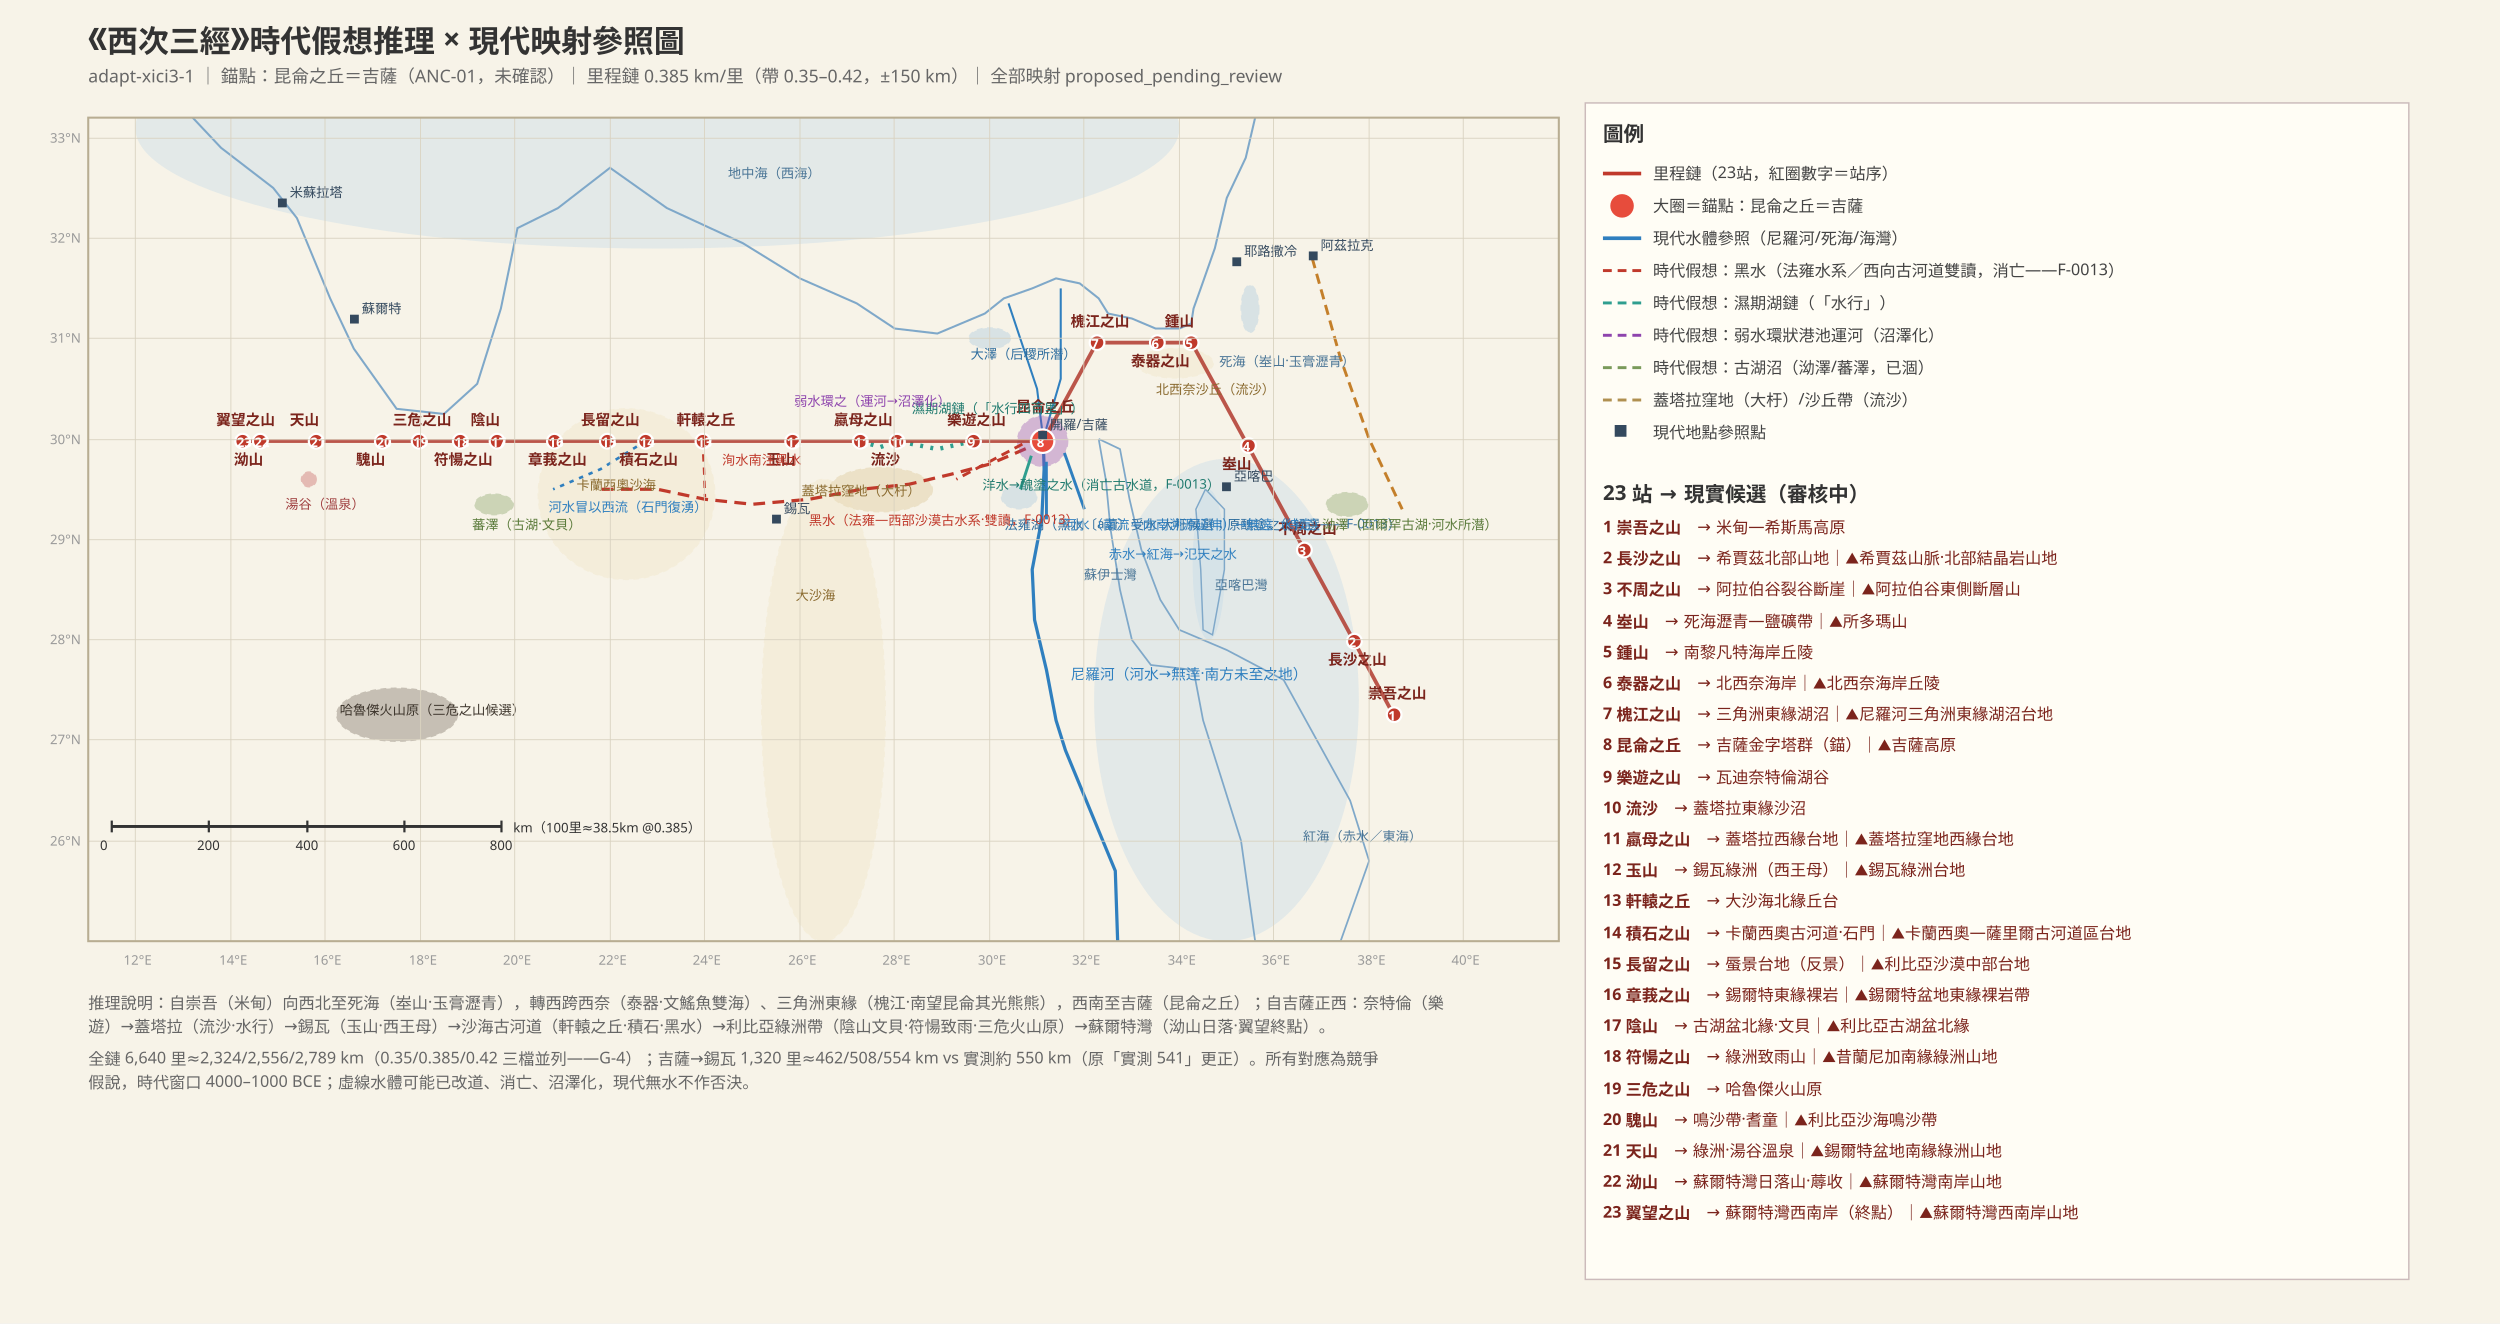
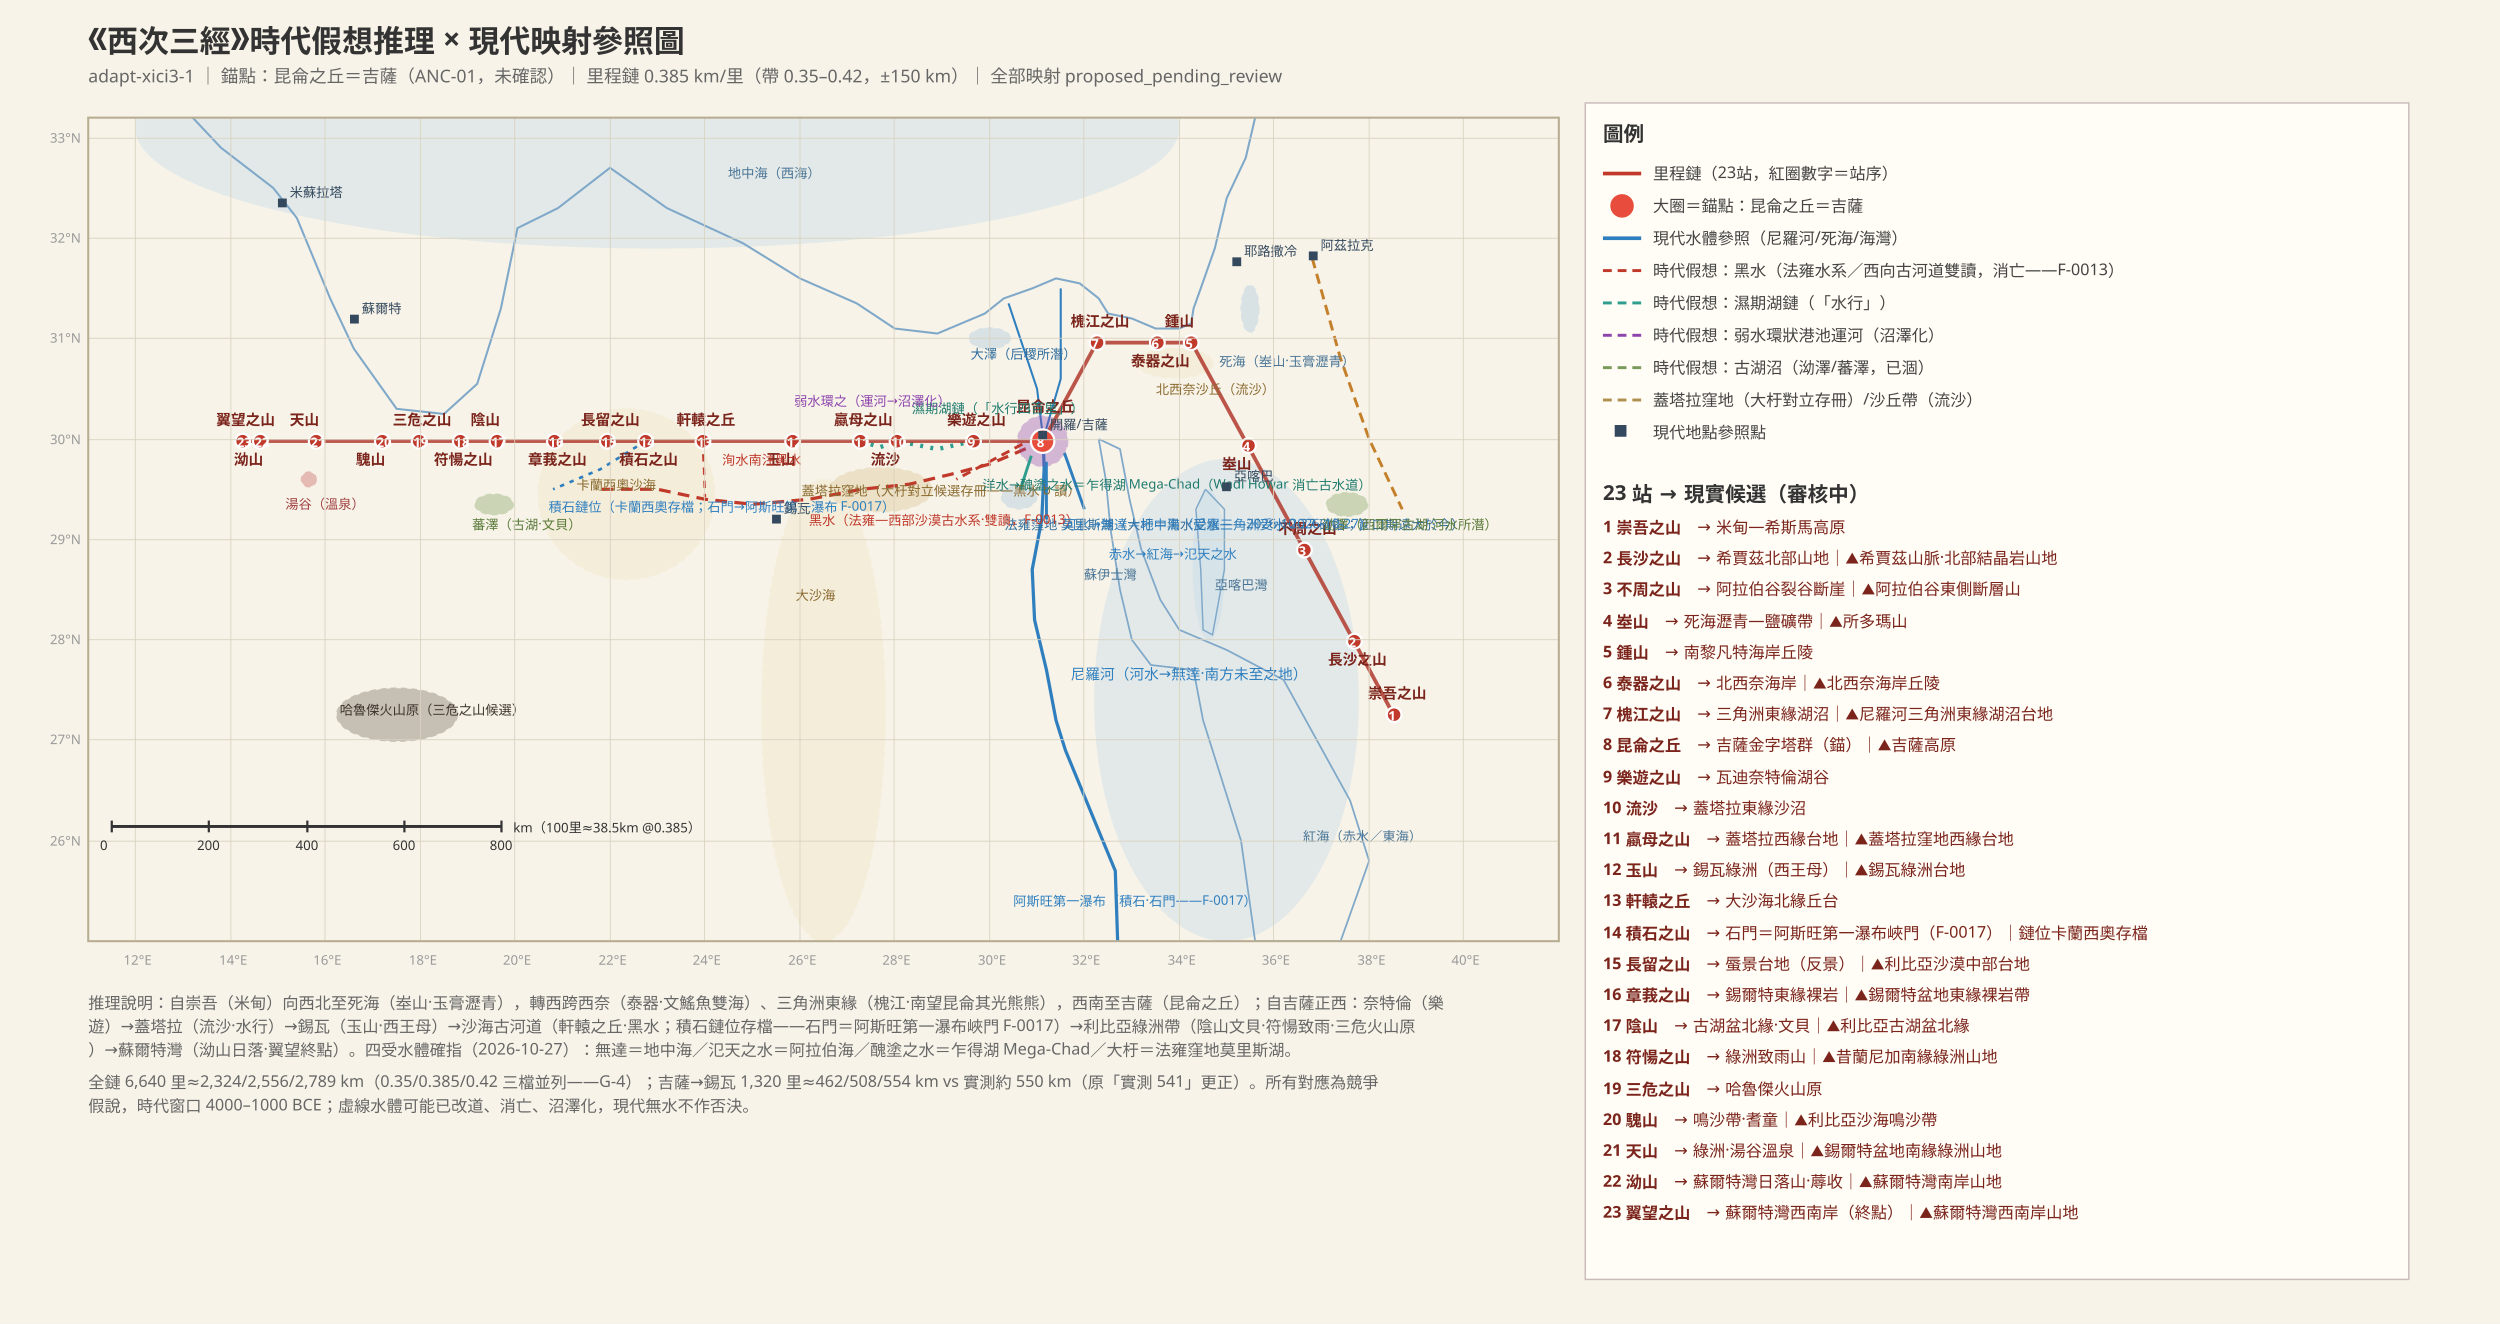
<svg xmlns="http://www.w3.org/2000/svg" width="1700" height="900" font-family="PingFang SC, Hiragino Sans GB, Microsoft YaHei, sans-serif">
  <rect width="1700" height="900" fill="#f7f3e8" />
  <defs>
    <marker id="arr" markerWidth="8" markerHeight="8" refX="7" refY="3" orient="auto">
      <path d="M0,0 L7,3 L0,6 Z" fill="#555" />
    </marker>
    <pattern id="sand" width="8" height="8" patternUnits="userSpaceOnUse">
      <rect width="8" height="8" fill="#efe3c0" />
      <circle cx="2" cy="2" r="0.8" fill="#d6b96a" />
      <circle cx="6" cy="6" r="0.8" fill="#d6b96a" />
    </pattern>
    <clipPath id="mapclip">
      <rect x="60" y="80" width="1000" height="560" />
    </clipPath>
  </defs>
  <text x="60" y="34" font-size="21" font-weight="bold" fill="#333">《西次三經》時代假想推理 × 現代映射參照圖</text>
  <text x="60" y="56" font-size="12" fill="#666">adapt-xici3-1 ｜ 錨點：昆侖之丘＝吉薩（ANC-01，未確認）｜ 里程鏈 0.385 km/里（帶 0.35–0.42，±150 km）｜ 全部映射 proposed_pending_review</text>
  <g clip-path="url(#mapclip)">
    <ellipse cx="447" cy="87" rx="355" ry="82" fill="#bcd6e8" opacity="0.35" />
    <polyline points="853.5,80.0 847.1,107.3 834.2,134.6 826.1,168.8 816.5,196.1 811.6,209.8 810.0,220.0 801.9,223.4 785.8,223.4 769.7,216.6 753.5,213.2 747.1,202.9 734.2,192.7 718.1,189.3 701.9,196.1 682.6,202.9 669.7,213.2 637.4,226.8 608.4,223.4 582.6,206.3 543.9,189.3 505.2,165.4 453.5,141.5 414.8,114.1 379.4,141.5 351.9,155.1 340.6,209.8 324.5,261.0 301.9,281.5 269.7,278.0 240.6,237.1 224.5,202.9 201.9,148.3 185.8,127.8 150.3,100.5 131.0,80.0" fill="none" stroke="#7fa8c9" stroke-width="1.4" />
    <ellipse cx="834" cy="476" rx="90" ry="164" fill="#bcd6e8" opacity="0.35" />
    <polyline points="747.1,298.5 751.9,325.9 755.2,360.0 761.6,401.0 769.7,435.1 782.6,452.2 811.6,455.6 818.1,489.8 831.0,530.7 843.9,571.7 853.5,640.0 911.6,640.0 931.0,585.4 918.1,544.4 895.5,503.4 872.9,462.4 834.2,442.0 801.9,428.3 789.0,407.8 776.1,373.7 768.1,339.5 761.6,305.4 747.1,298.5" fill="none" stroke="#7fa8c9" stroke-width="1.2" />
    <ellipse cx="822" cy="384" rx="11" ry="51" fill="#bcd6e8" opacity="0.35" />
    <polyline points="819.7,332.7 832.6,346.3 832.6,387.3 824.5,431.7 818.1,428.3 816.5,387.3 813.2,346.3 819.7,332.7" fill="none" stroke="#7fa8c9" stroke-width="1.0" />
    <polyline points="760.0,640.0 758.4,592.2 747.1,564.9 724.5,510.2 718.1,489.8 711.6,455.6 703.5,421.5 701.9,387.3 708.4,353.2 710.0,319.0 709.4,298.5" fill="none" stroke="#2f7fbf" stroke-width="2.2" />
    <text x="728" y="462" font-size="10" fill="#2f7fbf">尼羅河（河水→無逹·南方未至之地）</text>
    <polyline points="709.4,298.5 705.2,264.4 685.8,206.3" fill="none" stroke="#2f7fbf" stroke-width="1.4" />
    <polyline points="709.4,298.5 721.3,257.6 721.3,196.1" fill="none" stroke="#2f7fbf" stroke-width="1.4" />
    <ellipse cx="850" cy="210" rx="6" ry="16" fill="#9dc2dd" opacity="0.35" stroke="#9dc2dd" stroke-dasharray="4 3" />
    <ellipse cx="693" cy="338" rx="12" ry="8" fill="#9dc2dd" opacity="0.35" stroke="#9dc2dd" stroke-dasharray="4 3" />
    <ellipse cx="599" cy="333" rx="35" ry="15" fill="#d6c08a" opacity="0.35" stroke="#d6c08a" stroke-dasharray="4 3" />
    <ellipse cx="560" cy="483" rx="42" ry="157" fill="#efe3c0" opacity="0.35" stroke="#efe3c0" stroke-dasharray="4 3" />
    <ellipse cx="426" cy="336" rx="60" ry="58" fill="#efe3c0" opacity="0.35" stroke="#efe3c0" stroke-dasharray="4 3" />
    <ellipse cx="799" cy="247" rx="26" ry="10" fill="#efe3c0" opacity="0.35" stroke="#efe3c0" stroke-dasharray="4 3" />
    <ellipse cx="270" cy="486" rx="41" ry="18" fill="#6b5f52" opacity="0.35" stroke="#6b5f52" stroke-dasharray="4 3" />
    <polyline points="892.3,175.6 911.6,243.9 931.0,298.5 953.5,346.3" fill="none" stroke="#c47f2a" stroke-width="2.0" stroke-dasharray="7 4" />
    <ellipse cx="916" cy="343" rx="14" ry="8" fill="#7a9a5a" opacity="0.35" stroke="#7a9a5a" stroke-dasharray="4 3" />
    <polyline points="709.4,299.9 689.0,308.8 672.9,315.6 647.1,322.4 618.1,329.3 585.8,332.7 550.3,339.5 511.6,342.9 479.4,339.5 447.1,332.7 408.4,332.7" fill="none" stroke="#c0392b" stroke-width="2.2" stroke-dasharray="8 5" />
    <polyline points="477.7,299.9 478.7,319.0 479.4,338.1" fill="none" stroke="#c0392b" stroke-width="1.6" stroke-dasharray="5 4" />
    <polyline points="439.0,299.9 408.4,319.0 376.1,332.7" fill="none" stroke="#2f7fbf" stroke-width="1.8" stroke-dasharray="3 4" />
    <polyline points="661.9,299.9 637.4,305.4 610.3,299.9 598.7,304.0 584.5,299.9" fill="none" stroke="#2f9e8f" stroke-width="3.0" stroke-dasharray="2 5" />
    <ellipse cx="336" cy="343" rx="13" ry="7" fill="#7a9a5a" opacity="0.35" stroke="#7a9a5a" stroke-dasharray="4 3" />
    <ellipse cx="210" cy="326" rx="5" ry="5" fill="#c05050" opacity="0.35" stroke="#c05050" stroke-dasharray="4 3" />
    <ellipse cx="673" cy="230" rx="14" ry="7" fill="#9dc2dd" opacity="0.35" stroke="#9dc2dd" stroke-dasharray="4 3" />
    <ellipse cx="709" cy="300" rx="17" ry="17" fill="#8e44ad" opacity="0.35" stroke="#8e44ad" stroke-dasharray="4 3" />
    <polyline points="723.8,308.0 737.4,346.3" fill="none" stroke="#2f7fbf" stroke-width="2.0" />
    <polyline points="701.3,309.9 693.9,332.7" fill="none" stroke="#2f9e8f" stroke-width="2.0" />
    <polyline points="695.2,302.0 650.3,325.9" fill="none" stroke="#c0392b" stroke-width="2.0" stroke-dasharray="6 4" />
    <polyline points="711.5,314.0 711.6,353.2" fill="none" stroke="#2f7fbf" stroke-width="2.0" />
    <polyline points="947.7,486.3 920.6,435.8 886.8,373.7 848.7,303.3 810.3,233.0 787.1,233.0 745.8,233.0 709.4,299.9 661.9,299.9 610.3,299.9 584.5,299.9 539.4,299.9 477.7,299.9 439.0,299.9 413.2,299.9 377.1,299.9 338.4,299.9 312.6,299.9 284.5,299.9 260.0,299.9 214.8,299.9 177.4,299.9 164.5,299.9" fill="none" stroke="#b03a2e" stroke-width="2.6" opacity="0.85" />
    <circle cx="948" cy="486" r="5" fill="#c0392b" stroke="#fff" stroke-width="1.5" />
    <text x="944" y="490" font-size="9" fill="#fff" font-weight="bold">1</text>
    <text x="930" y="475" font-size="10" fill="#7b241c" font-weight="bold">崇吾之山</text>
    <circle cx="921" cy="436" r="5" fill="#c0392b" stroke="#fff" stroke-width="1.5" />
    <text x="917" y="440" font-size="9" fill="#fff" font-weight="bold">2</text>
    <text x="903" y="452" font-size="10" fill="#7b241c" font-weight="bold">長沙之山</text>
    <circle cx="887" cy="374" r="5" fill="#c0392b" stroke="#fff" stroke-width="1.5" />
    <text x="883" y="378" font-size="9" fill="#fff" font-weight="bold">3</text>
    <text x="869" y="363" font-size="10" fill="#7b241c" font-weight="bold">不周之山</text>
    <circle cx="849" cy="303" r="5" fill="#c0392b" stroke="#fff" stroke-width="1.5" />
    <text x="845" y="307" font-size="9" fill="#fff" font-weight="bold">4</text>
    <text x="831" y="319" font-size="10" fill="#7b241c" font-weight="bold">峚山</text>
    <circle cx="810" cy="233" r="5" fill="#c0392b" stroke="#fff" stroke-width="1.5" />
    <text x="806" y="237" font-size="9" fill="#fff" font-weight="bold">5</text>
    <text x="792" y="222" font-size="10" fill="#7b241c" font-weight="bold">鍾山</text>
    <circle cx="787" cy="233" r="5" fill="#c0392b" stroke="#fff" stroke-width="1.5" />
    <text x="783" y="237" font-size="9" fill="#fff" font-weight="bold">6</text>
    <text x="769" y="249" font-size="10" fill="#7b241c" font-weight="bold">泰器之山</text>
    <circle cx="746" cy="233" r="5" fill="#c0392b" stroke="#fff" stroke-width="1.5" />
    <text x="742" y="237" font-size="9" fill="#fff" font-weight="bold">7</text>
    <text x="728" y="222" font-size="10" fill="#7b241c" font-weight="bold">槐江之山</text>
    <circle cx="709" cy="300" r="8" fill="#e74c3c" stroke="#fff" stroke-width="1.5" />
    <text x="705" y="304" font-size="9" fill="#fff" font-weight="bold">8</text>
    <text x="691" y="280" font-size="10" fill="#7b241c" font-weight="bold">昆侖之丘</text>
    <circle cx="662" cy="300" r="5" fill="#c0392b" stroke="#fff" stroke-width="1.5" />
    <text x="658" y="304" font-size="9" fill="#fff" font-weight="bold">9</text>
    <text x="644" y="289" font-size="10" fill="#7b241c" font-weight="bold">樂遊之山</text>
    <circle cx="610" cy="300" r="5" fill="#c0392b" stroke="#fff" stroke-width="1.5" />
    <text x="606" y="304" font-size="9" fill="#fff" font-weight="bold">10</text>
    <text x="592" y="316" font-size="10" fill="#7b241c" font-weight="bold">流沙</text>
    <circle cx="585" cy="300" r="5" fill="#c0392b" stroke="#fff" stroke-width="1.5" />
    <text x="581" y="304" font-size="9" fill="#fff" font-weight="bold">11</text>
    <text x="567" y="289" font-size="10" fill="#7b241c" font-weight="bold">蠃母之山</text>
    <circle cx="539" cy="300" r="5" fill="#c0392b" stroke="#fff" stroke-width="1.5" />
    <text x="535" y="304" font-size="9" fill="#fff" font-weight="bold">12</text>
    <text x="521" y="316" font-size="10" fill="#7b241c" font-weight="bold">玉山</text>
    <circle cx="478" cy="300" r="5" fill="#c0392b" stroke="#fff" stroke-width="1.5" />
    <text x="474" y="304" font-size="9" fill="#fff" font-weight="bold">13</text>
    <text x="460" y="289" font-size="10" fill="#7b241c" font-weight="bold">軒轅之丘</text>
    <circle cx="439" cy="300" r="5" fill="#c0392b" stroke="#fff" stroke-width="1.5" />
    <text x="435" y="304" font-size="9" fill="#fff" font-weight="bold">14</text>
    <text x="421" y="316" font-size="10" fill="#7b241c" font-weight="bold">積石之山</text>
    <circle cx="413" cy="300" r="5" fill="#c0392b" stroke="#fff" stroke-width="1.5" />
    <text x="409" y="304" font-size="9" fill="#fff" font-weight="bold">15</text>
    <text x="395" y="289" font-size="10" fill="#7b241c" font-weight="bold">長留之山</text>
    <circle cx="377" cy="300" r="5" fill="#c0392b" stroke="#fff" stroke-width="1.5" />
    <text x="373" y="304" font-size="9" fill="#fff" font-weight="bold">16</text>
    <text x="359" y="316" font-size="10" fill="#7b241c" font-weight="bold">章莪之山</text>
    <circle cx="338" cy="300" r="5" fill="#c0392b" stroke="#fff" stroke-width="1.5" />
    <text x="334" y="304" font-size="9" fill="#fff" font-weight="bold">17</text>
    <text x="320" y="289" font-size="10" fill="#7b241c" font-weight="bold">陰山</text>
    <circle cx="313" cy="300" r="5" fill="#c0392b" stroke="#fff" stroke-width="1.5" />
    <text x="309" y="304" font-size="9" fill="#fff" font-weight="bold">18</text>
    <text x="295" y="316" font-size="10" fill="#7b241c" font-weight="bold">符愓之山</text>
    <circle cx="285" cy="300" r="5" fill="#c0392b" stroke="#fff" stroke-width="1.5" />
    <text x="281" y="304" font-size="9" fill="#fff" font-weight="bold">19</text>
    <text x="267" y="289" font-size="10" fill="#7b241c" font-weight="bold">三危之山</text>
    <circle cx="260" cy="300" r="5" fill="#c0392b" stroke="#fff" stroke-width="1.5" />
    <text x="256" y="304" font-size="9" fill="#fff" font-weight="bold">20</text>
    <text x="242" y="316" font-size="10" fill="#7b241c" font-weight="bold">騩山</text>
    <circle cx="215" cy="300" r="5" fill="#c0392b" stroke="#fff" stroke-width="1.5" />
    <text x="211" y="304" font-size="9" fill="#fff" font-weight="bold">21</text>
    <text x="197" y="289" font-size="10" fill="#7b241c" font-weight="bold">天山</text>
    <circle cx="177" cy="300" r="5" fill="#c0392b" stroke="#fff" stroke-width="1.5" />
    <text x="173" y="304" font-size="9" fill="#fff" font-weight="bold">22</text>
    <text x="159" y="316" font-size="10" fill="#7b241c" font-weight="bold">泑山</text>
    <circle cx="165" cy="300" r="5" fill="#c0392b" stroke="#fff" stroke-width="1.5" />
    <text x="161" y="304" font-size="9" fill="#fff" font-weight="bold">23</text>
    <text x="147" y="289" font-size="10" fill="#7b241c" font-weight="bold">翼望之山</text>
    <text x="495" y="121" font-size="9" fill="#4a7596">地中海（西海）</text>
    <text x="886" y="572" font-size="9" fill="#4a7596">紅海（赤水／東海）</text>
    <text x="737" y="394" font-size="9" fill="#4a7596">蘇伊士灣</text>
    <text x="826" y="401" font-size="9" fill="#4a7596">亞喀巴灣</text>
    <text x="829" y="249" font-size="9" fill="#4a7596">死海（峚山·玉膏瀝青）</text>
-     <text x="683" y="360" font-size="9" fill="#2f6d9e">法雍湖（黑水〔a讀〕受水·大杅候選；原醜塗之水候選——F-0013）</text>
-     <text x="545" y="337" font-size="9" fill="#8a6a2f">蓋塔拉窪地（大杅）</text>
+     <text x="683" y="360" font-size="9" fill="#2f6d9e">法雍窪地·莫里斯湖（大杅＝黑水受水——2026-10-27 確指；窗口期遠大於今）</text>
+     <text x="545" y="337" font-size="9" fill="#8a6a2f">蓋塔拉窪地（大杅對立候選存冊——黑水 b 讀）</text>
    <text x="541" y="408" font-size="9" fill="#8a6a2f">大沙海</text>
    <text x="392" y="333" font-size="9" fill="#8a6a2f">卡蘭西奧沙海</text>
    <text x="786" y="268" font-size="9" fill="#8a6a2f">北西奈沙丘（流沙）</text>
    <text x="231" y="486" font-size="9" fill="#3d352c">哈魯傑火山原（三危之山候選）</text>
    <text x="899" y="360" font-size="9" fill="#5a7a3a">泑澤（西爾罕古湖·河水所潛）</text>
    <text x="550" y="357" font-size="9" fill="#c0392b">黑水（法雍—西部沙漠古水系·雙讀，F-0013）</text>
    <text x="491" y="316" font-size="9" fill="#c0392b">洵水南注黑水</text>
-     <text x="373" y="348" font-size="9" fill="#2f7fbf">河水冒以西流（石門復湧）</text>
+     <text x="373" y="348" font-size="9" fill="#2f7fbf">積石鏈位（卡蘭西奧存檔；石門→阿斯旺第一瀑布 F-0017）</text>
    <text x="620" y="281" font-size="9" fill="#1f7a6e">濕期湖鏈（「水行四百里」）</text>
    <text x="321" y="360" font-size="9" fill="#5a7a3a">蕃澤（古湖·文貝）</text>
    <text x="194" y="346" font-size="9" fill="#a04040">湯谷（溫泉）</text>
    <text x="660" y="244" font-size="9" fill="#2f6d9e">大澤（后稷所潛）</text>
    <text x="540" y="276" font-size="9" fill="#8e44ad">弱水環之（運河→沼澤化）</text>
    <text x="754" y="380" font-size="9" fill="#2f7fbf">赤水→紅海→氾天之水</text>
-     <text x="668" y="333" font-size="9" fill="#1f7a6e">洋水→醜塗之水（消亡古水道，F-0013）</text>
-     <text x="723" y="360" font-size="9" fill="#2f7fbf">河水（南流＝向南溯源延伸）→無逹（待定）</text>
+     <text x="668" y="333" font-size="9" fill="#1f7a6e">洋水→醜塗之水＝乍得湖 Mega-Chad（Wadi Howar 消亡古水道）</text>
+     <text x="723" y="360" font-size="9" fill="#2f7fbf">河水→無達＝地中海（尼羅三角洲受水·2026-10-27）</text>
+     <text x="689" y="616" font-size="9" fill="#2f7fbf">阿斯旺第一瀑布（積石·石門——F-0017）</text>
    <rect x="706" y="293" width="6" height="6" fill="#34495e" />
    <text x="714" y="292" font-size="9" fill="#34495e">開羅/吉薩</text>
    <rect x="525" y="350" width="6" height="6" fill="#34495e" />
    <text x="533" y="349" font-size="9" fill="#34495e">錫瓦</text>
    <rect x="838" y="175" width="6" height="6" fill="#34495e" />
    <text x="846" y="174" font-size="9" fill="#34495e">耶路撒冷</text>
    <rect x="831" y="328" width="6" height="6" fill="#34495e" />
    <text x="839" y="327" font-size="9" fill="#34495e">亞喀巴</text>
    <rect x="238" y="214" width="6" height="6" fill="#34495e" />
    <text x="246" y="213" font-size="9" fill="#34495e">蘇爾特</text>
    <rect x="890" y="171" width="6" height="6" fill="#34495e" />
    <text x="898" y="170" font-size="9" fill="#34495e">阿茲拉克</text>
    <rect x="189" y="135" width="6" height="6" fill="#34495e" />
    <text x="197" y="134" font-size="9" fill="#34495e">米蘇拉塔</text>
  </g>
  <line x1="92" y1="640" x2="92" y2="80" stroke="#d9d2c0" stroke-width="0.6" />
  <text x="84" y="656" font-size="9" fill="#999">12°E</text>
  <line x1="157" y1="640" x2="157" y2="80" stroke="#d9d2c0" stroke-width="0.6" />
  <text x="149" y="656" font-size="9" fill="#999">14°E</text>
  <line x1="221" y1="640" x2="221" y2="80" stroke="#d9d2c0" stroke-width="0.6" />
  <text x="213" y="656" font-size="9" fill="#999">16°E</text>
  <line x1="286" y1="640" x2="286" y2="80" stroke="#d9d2c0" stroke-width="0.6" />
  <text x="278" y="656" font-size="9" fill="#999">18°E</text>
  <line x1="350" y1="640" x2="350" y2="80" stroke="#d9d2c0" stroke-width="0.6" />
  <text x="342" y="656" font-size="9" fill="#999">20°E</text>
  <line x1="415" y1="640" x2="415" y2="80" stroke="#d9d2c0" stroke-width="0.6" />
  <text x="407" y="656" font-size="9" fill="#999">22°E</text>
  <line x1="479" y1="640" x2="479" y2="80" stroke="#d9d2c0" stroke-width="0.6" />
  <text x="471" y="656" font-size="9" fill="#999">24°E</text>
  <line x1="544" y1="640" x2="544" y2="80" stroke="#d9d2c0" stroke-width="0.6" />
  <text x="536" y="656" font-size="9" fill="#999">26°E</text>
  <line x1="608" y1="640" x2="608" y2="80" stroke="#d9d2c0" stroke-width="0.6" />
  <text x="600" y="656" font-size="9" fill="#999">28°E</text>
  <line x1="673" y1="640" x2="673" y2="80" stroke="#d9d2c0" stroke-width="0.6" />
  <text x="665" y="656" font-size="9" fill="#999">30°E</text>
  <line x1="737" y1="640" x2="737" y2="80" stroke="#d9d2c0" stroke-width="0.6" />
  <text x="729" y="656" font-size="9" fill="#999">32°E</text>
  <line x1="802" y1="640" x2="802" y2="80" stroke="#d9d2c0" stroke-width="0.6" />
  <text x="794" y="656" font-size="9" fill="#999">34°E</text>
  <line x1="866" y1="640" x2="866" y2="80" stroke="#d9d2c0" stroke-width="0.6" />
  <text x="858" y="656" font-size="9" fill="#999">36°E</text>
  <line x1="931" y1="640" x2="931" y2="80" stroke="#d9d2c0" stroke-width="0.6" />
  <text x="923" y="656" font-size="9" fill="#999">38°E</text>
  <line x1="995" y1="640" x2="995" y2="80" stroke="#d9d2c0" stroke-width="0.6" />
  <text x="987" y="656" font-size="9" fill="#999">40°E</text>
  <line x1="60" y1="572" x2="1060" y2="572" stroke="#d9d2c0" stroke-width="0.6" />
  <text x="34" y="575" font-size="9" fill="#999">26°N</text>
  <line x1="60" y1="503" x2="1060" y2="503" stroke="#d9d2c0" stroke-width="0.6" />
  <text x="34" y="506" font-size="9" fill="#999">27°N</text>
  <line x1="60" y1="435" x2="1060" y2="435" stroke="#d9d2c0" stroke-width="0.6" />
  <text x="34" y="438" font-size="9" fill="#999">28°N</text>
  <line x1="60" y1="367" x2="1060" y2="367" stroke="#d9d2c0" stroke-width="0.6" />
  <text x="34" y="370" font-size="9" fill="#999">29°N</text>
  <line x1="60" y1="299" x2="1060" y2="299" stroke="#d9d2c0" stroke-width="0.6" />
  <text x="34" y="302" font-size="9" fill="#999">30°N</text>
  <line x1="60" y1="230" x2="1060" y2="230" stroke="#d9d2c0" stroke-width="0.6" />
  <text x="34" y="233" font-size="9" fill="#999">31°N</text>
  <line x1="60" y1="162" x2="1060" y2="162" stroke="#d9d2c0" stroke-width="0.6" />
  <text x="34" y="165" font-size="9" fill="#999">32°N</text>
  <line x1="60" y1="94" x2="1060" y2="94" stroke="#d9d2c0" stroke-width="0.6" />
  <text x="34" y="97" font-size="9" fill="#999">33°N</text>
  <rect x="60" y="80" width="1000" height="560" fill="none" stroke="#b8ad92" stroke-width="1.4" />
  <line x1="76" y1="562" x2="341" y2="562" stroke="#333" stroke-width="2" />
  <line x1="76" y1="558" x2="76" y2="566" stroke="#333" stroke-width="1.5" />
  <text x="68" y="578" font-size="9" fill="#333">0</text>
  <line x1="142" y1="558" x2="142" y2="566" stroke="#333" stroke-width="1.5" />
  <text x="134" y="578" font-size="9" fill="#333">200</text>
  <line x1="209" y1="558" x2="209" y2="566" stroke="#333" stroke-width="1.5" />
  <text x="201" y="578" font-size="9" fill="#333">400</text>
  <line x1="275" y1="558" x2="275" y2="566" stroke="#333" stroke-width="1.5" />
  <text x="267" y="578" font-size="9" fill="#333">600</text>
  <line x1="341" y1="558" x2="341" y2="566" stroke="#333" stroke-width="1.5" />
  <text x="333" y="578" font-size="9" fill="#333">800</text>
  <text x="349" y="566" font-size="9" fill="#333">km（100里≈38.5km @0.385）</text>
  <rect x="1078" y="70" width="560" height="800" fill="#fffdf5" stroke="#cbb" />
  <text x="1090" y="96" font-size="14" font-weight="bold" fill="#333">圖例</text>
  <line x1="1090" y1="118" x2="1116" y2="118" stroke="#c0392b" stroke-width="2.5" />
  <text x="1124" y="122" font-size="11" fill="#444">里程鏈（23站，紅圈數字＝站序）</text>
  <circle cx="1103" cy="140" r="8" fill="#e74c3c" />
  <text x="1124" y="144" font-size="11" fill="#444">大圈＝錨點：昆侖之丘＝吉薩</text>
  <line x1="1090" y1="162" x2="1116" y2="162" stroke="#2f7fbf" stroke-width="2.5" />
  <text x="1124" y="166" font-size="11" fill="#444">現代水體參照（尼羅河/死海/海灣）</text>
  <line x1="1090" y1="184" x2="1116" y2="184" stroke="#c0392b" stroke-width="2" stroke-dasharray="6 4" />
  <text x="1124" y="188" font-size="11" fill="#444">時代假想：黑水（法雍水系／西向古河道雙讀，消亡——F-0013）</text>
  <line x1="1090" y1="206" x2="1116" y2="206" stroke="#2f9e8f" stroke-width="2" stroke-dasharray="6 4" />
  <text x="1124" y="210" font-size="11" fill="#444">時代假想：濕期湖鏈（「水行」）</text>
  <line x1="1090" y1="228" x2="1116" y2="228" stroke="#8e44ad" stroke-width="2" stroke-dasharray="6 4" />
  <text x="1124" y="232" font-size="11" fill="#444">時代假想：弱水環狀港池運河（沼澤化）</text>
  <line x1="1090" y1="250" x2="1116" y2="250" stroke="#7a9a5a" stroke-width="2" stroke-dasharray="6 4" />
  <text x="1124" y="254" font-size="11" fill="#444">時代假想：古湖沼（泑澤/蕃澤，已涸）</text>
  <line x1="1090" y1="272" x2="1116" y2="272" stroke="#b09050" stroke-width="2" stroke-dasharray="6 4" />
-   <text x="1124" y="276" font-size="11" fill="#444">蓋塔拉窪地（大杅）/沙丘帶（流沙）</text>
+   <text x="1124" y="276" font-size="11" fill="#444">蓋塔拉窪地（大杅對立存冊）/沙丘帶（流沙）</text>
  <rect x="1098" y="289" width="8" height="8" fill="#34495e" />
  <text x="1124" y="298" font-size="11" fill="#444">現代地點參照點</text>
  <text x="1090" y="340" font-size="14" font-weight="bold" fill="#333">23 站 → 現實候選（審核中）</text>
  <text x="1090" y="362" font-size="11" fill="#7b241c">
    <tspan font-weight="bold"> 1 崇吾之山</tspan>　→ 米甸—希斯馬高原</text>
  <text x="1090" y="383" font-size="11" fill="#7b241c">
    <tspan font-weight="bold"> 2 長沙之山</tspan>　→ 希賈茲北部山地｜⛰希賈茲山脈·北部結晶岩山地</text>
  <text x="1090" y="404" font-size="11" fill="#7b241c">
    <tspan font-weight="bold"> 3 不周之山</tspan>　→ 阿拉伯谷裂谷斷崖｜⛰阿拉伯谷東側斷層山</text>
  <text x="1090" y="426" font-size="11" fill="#7b241c">
    <tspan font-weight="bold"> 4 峚山</tspan>　→ 死海瀝青—鹽礦帶｜⛰所多瑪山</text>
  <text x="1090" y="447" font-size="11" fill="#7b241c">
    <tspan font-weight="bold"> 5 鍾山</tspan>　→ 南黎凡特海岸丘陵</text>
  <text x="1090" y="468" font-size="11" fill="#7b241c">
    <tspan font-weight="bold"> 6 泰器之山</tspan>　→ 北西奈海岸｜⛰北西奈海岸丘陵</text>
  <text x="1090" y="489" font-size="11" fill="#7b241c">
    <tspan font-weight="bold"> 7 槐江之山</tspan>　→ 三角洲東緣湖沼｜⛰尼羅河三角洲東緣湖沼台地</text>
  <text x="1090" y="510" font-size="11" fill="#7b241c">
    <tspan font-weight="bold"> 8 昆侖之丘</tspan>　→ 吉薩金字塔群（錨）｜⛰吉薩高原</text>
  <text x="1090" y="532" font-size="11" fill="#7b241c">
    <tspan font-weight="bold"> 9 樂遊之山</tspan>　→ 瓦迪奈特倫湖谷</text>
  <text x="1090" y="553" font-size="11" fill="#7b241c">
    <tspan font-weight="bold">10 流沙</tspan>　→ 蓋塔拉東緣沙沼</text>
  <text x="1090" y="574" font-size="11" fill="#7b241c">
    <tspan font-weight="bold">11 蠃母之山</tspan>　→ 蓋塔拉西緣台地｜⛰蓋塔拉窪地西緣台地</text>
  <text x="1090" y="595" font-size="11" fill="#7b241c">
    <tspan font-weight="bold">12 玉山</tspan>　→ 錫瓦綠洲（西王母）｜⛰錫瓦綠洲台地</text>
  <text x="1090" y="616" font-size="11" fill="#7b241c">
    <tspan font-weight="bold">13 軒轅之丘</tspan>　→ 大沙海北緣丘台</text>
  <text x="1090" y="638" font-size="11" fill="#7b241c">
-     <tspan font-weight="bold">14 積石之山</tspan>　→ 卡蘭西奧古河道·石門｜⛰卡蘭西奧—薩里爾古河道區台地</text>
+     <tspan font-weight="bold">14 積石之山</tspan>　→ 石門＝阿斯旺第一瀑布峽門（F-0017）｜鏈位卡蘭西奧存檔</text>
  <text x="1090" y="659" font-size="11" fill="#7b241c">
    <tspan font-weight="bold">15 長留之山</tspan>　→ 蜃景台地（反景）｜⛰利比亞沙漠中部台地</text>
  <text x="1090" y="680" font-size="11" fill="#7b241c">
    <tspan font-weight="bold">16 章莪之山</tspan>　→ 錫爾特東緣裸岩｜⛰錫爾特盆地東緣裸岩帶</text>
  <text x="1090" y="701" font-size="11" fill="#7b241c">
    <tspan font-weight="bold">17 陰山</tspan>　→ 古湖盆北緣·文貝｜⛰利比亞古湖盆北緣</text>
  <text x="1090" y="722" font-size="11" fill="#7b241c">
    <tspan font-weight="bold">18 符愓之山</tspan>　→ 綠洲致雨山｜⛰昔蘭尼加南緣綠洲山地</text>
  <text x="1090" y="744" font-size="11" fill="#7b241c">
    <tspan font-weight="bold">19 三危之山</tspan>　→ 哈魯傑火山原</text>
  <text x="1090" y="765" font-size="11" fill="#7b241c">
    <tspan font-weight="bold">20 騩山</tspan>　→ 鳴沙帶·耆童｜⛰利比亞沙海鳴沙帶</text>
  <text x="1090" y="786" font-size="11" fill="#7b241c">
    <tspan font-weight="bold">21 天山</tspan>　→ 綠洲·湯谷溫泉｜⛰錫爾特盆地南緣綠洲山地</text>
  <text x="1090" y="807" font-size="11" fill="#7b241c">
    <tspan font-weight="bold">22 泑山</tspan>　→ 蘇爾特灣日落山·蓐收｜⛰蘇爾特灣南岸山地</text>
  <text x="1090" y="828" font-size="11" fill="#7b241c">
    <tspan font-weight="bold">23 翼望之山</tspan>　→ 蘇爾特灣西南岸（終點）｜⛰蘇爾特灣西南岸山地</text>
  <text x="60" y="686" font-size="11" fill="#666">推理說明：自崇吾（米甸）向西北至死海（峚山·玉膏瀝青），轉西跨西奈（泰器·文鰩魚雙海）、三角洲東緣（槐江·南望昆侖其光熊熊），西南至吉薩（昆侖之丘）；自吉薩正西：奈特倫（樂</text>
-   <text x="60" y="702" font-size="11" fill="#666">遊）→蓋塔拉（流沙·水行）→錫瓦（玉山·西王母）→沙海古河道（軒轅之丘·積石·黑水）→利比亞綠洲帶（陰山文貝·符愓致雨·三危火山原）→蘇爾特灣（泑山日落·翼望終點）。</text>
-   <text x="60" y="724" font-size="11" fill="#666">全鏈 6,640 里≈2,324/2,556/2,789 km（0.35/0.385/0.42 三檔並列——G-4）；吉薩→錫瓦 1,320 里≈462/508/554 km vs 實測約 550 km（原「實測 541」更正）。所有對應為競爭</text>
-   <text x="60" y="740" font-size="11" fill="#666">假說，時代窗口 4000–1000 BCE；虛線水體可能已改道、消亡、沼澤化，現代無水不作否決。</text>
+   <text x="60" y="702" font-size="11" fill="#666">遊）→蓋塔拉（流沙·水行）→錫瓦（玉山·西王母）→沙海古河道（軒轅之丘·黑水；積石鏈位存檔——石門＝阿斯旺第一瀑布峽門 F-0017）→利比亞綠洲帶（陰山文貝·符愓致雨·三危火山原</text>
+   <text x="60" y="718" font-size="11" fill="#666">）→蘇爾特灣（泑山日落·翼望終點）。四受水體確指（2026-10-27）：無達＝地中海／氾天之水＝阿拉伯海／醜塗之水＝乍得湖 Mega-Chad／大杅＝法雍窪地莫里斯湖。</text>
+   <text x="60" y="740" font-size="11" fill="#666">全鏈 6,640 里≈2,324/2,556/2,789 km（0.35/0.385/0.42 三檔並列——G-4）；吉薩→錫瓦 1,320 里≈462/508/554 km vs 實測約 550 km（原「實測 541」更正）。所有對應為競爭</text>
+   <text x="60" y="756" font-size="11" fill="#666">假說，時代窗口 4000–1000 BCE；虛線水體可能已改道、消亡、沼澤化，現代無水不作否決。</text>
</svg>
